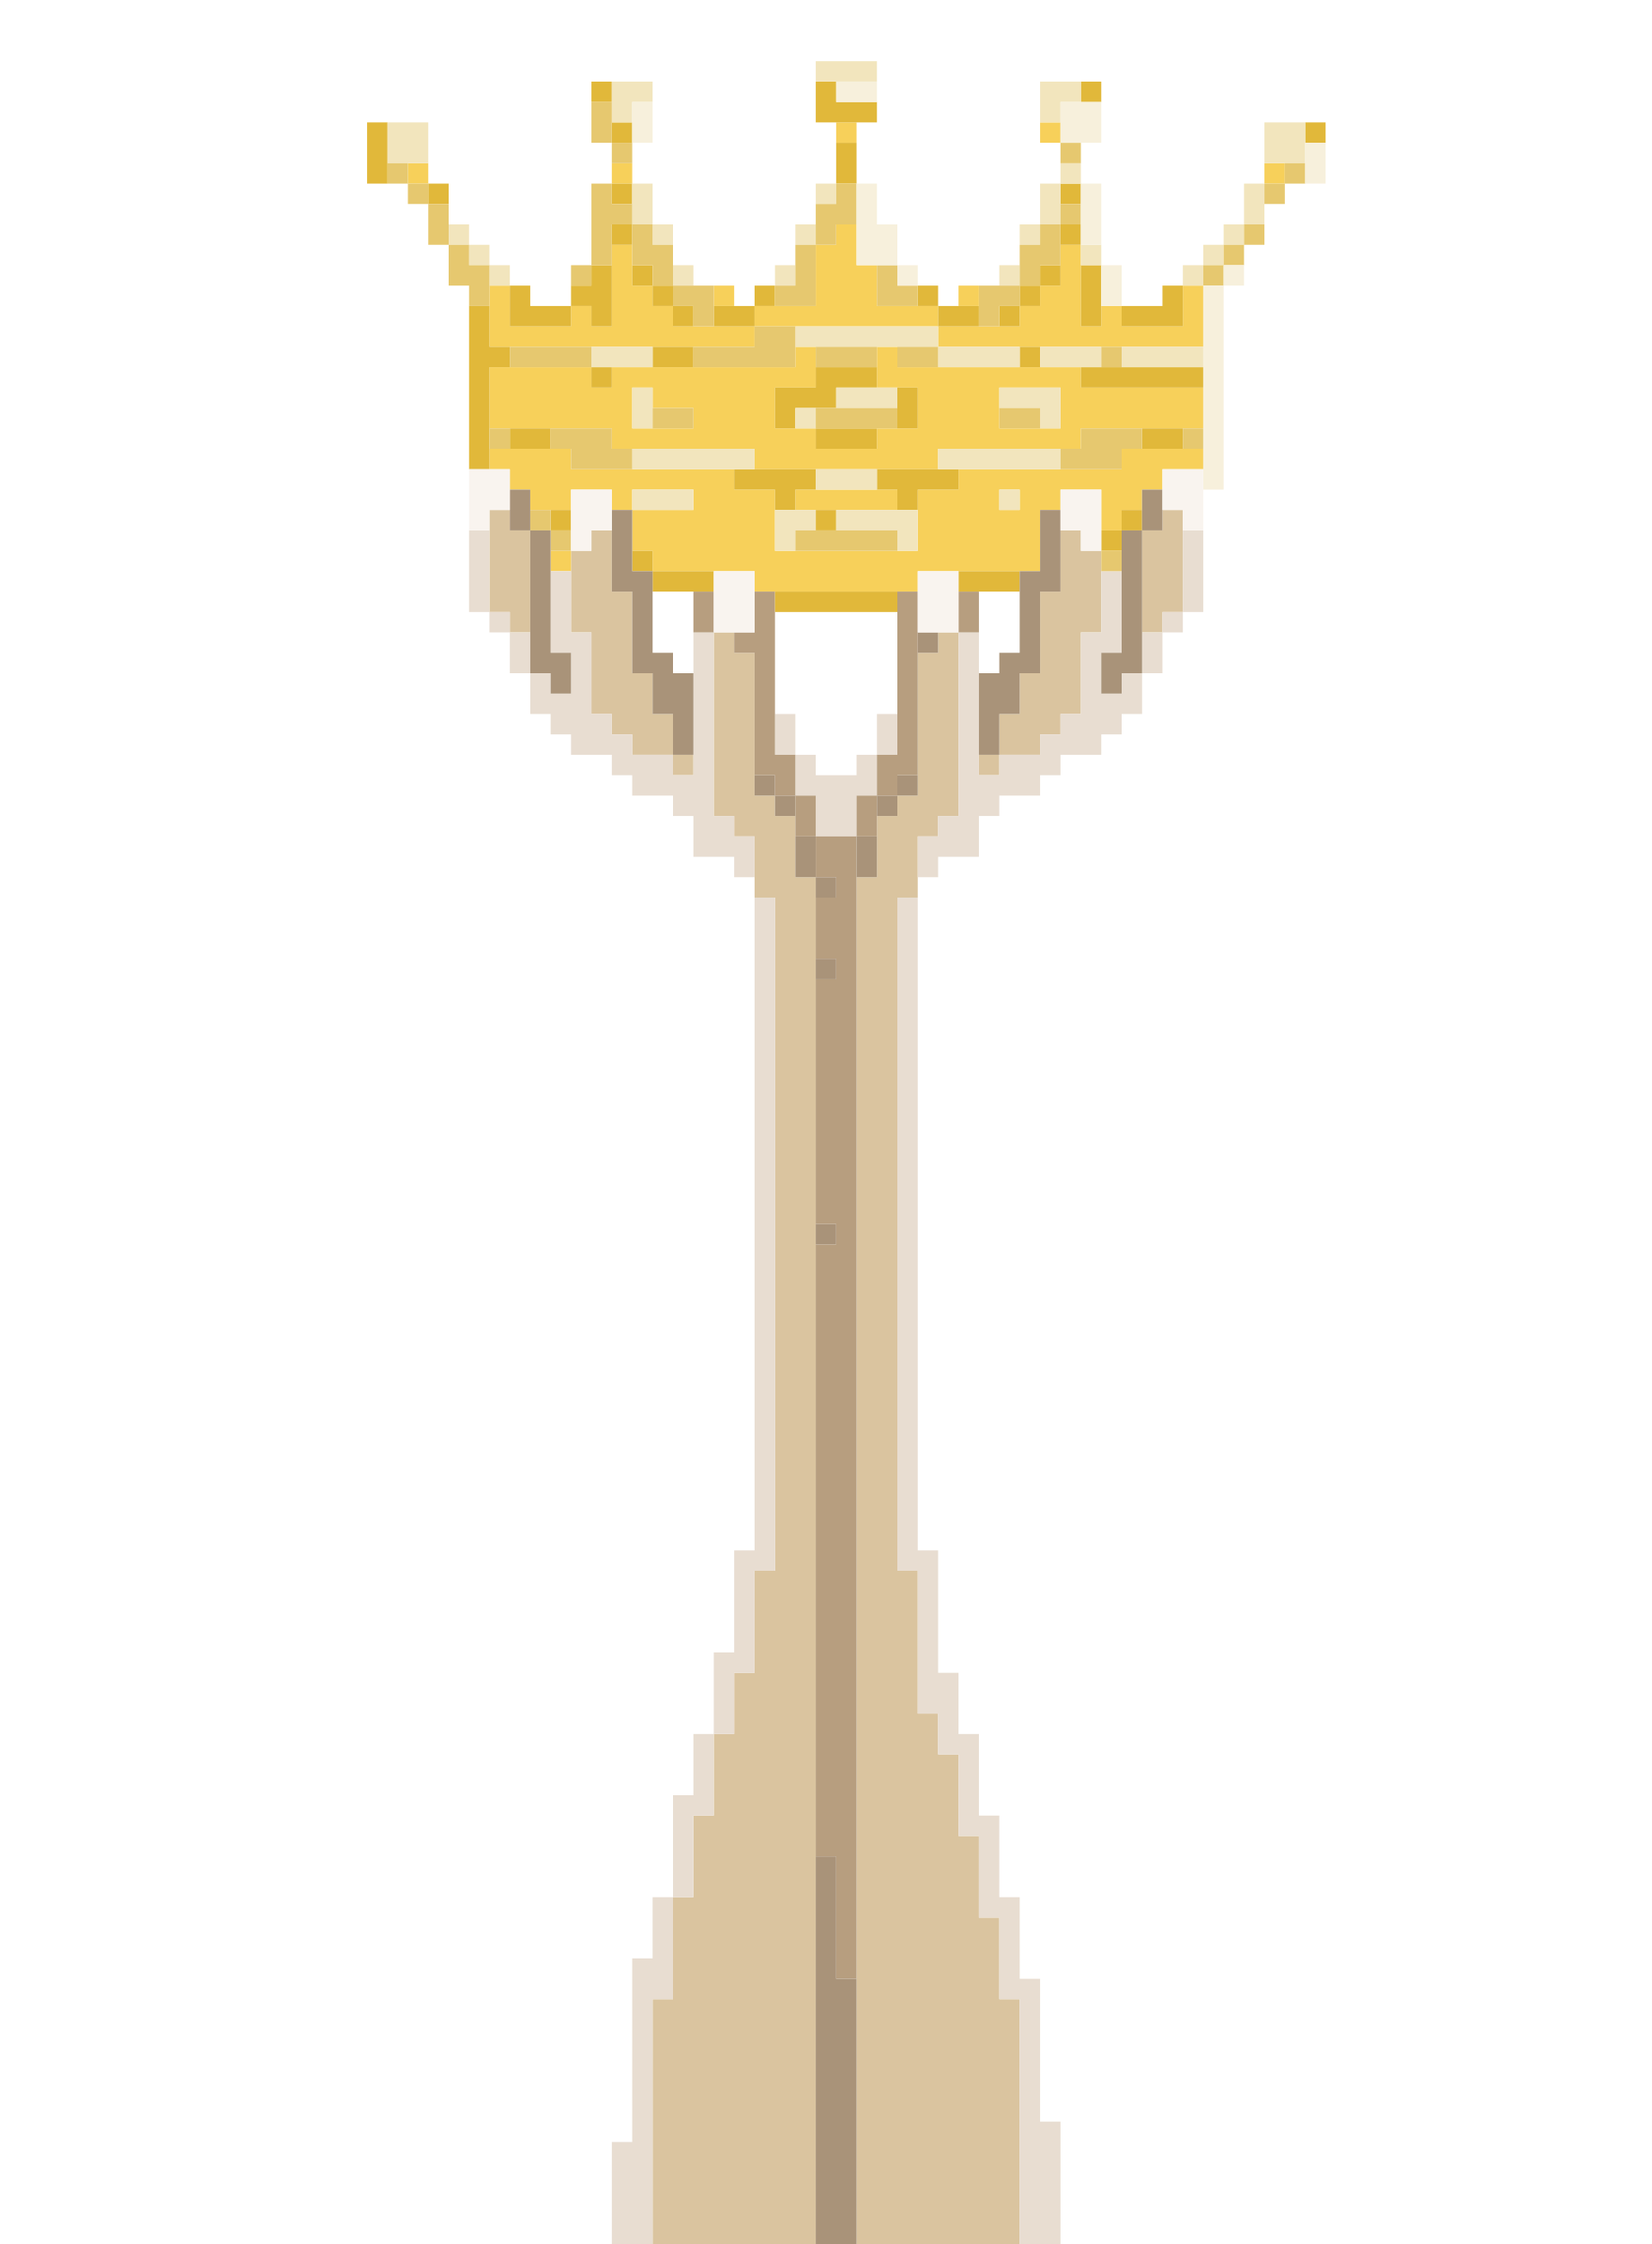
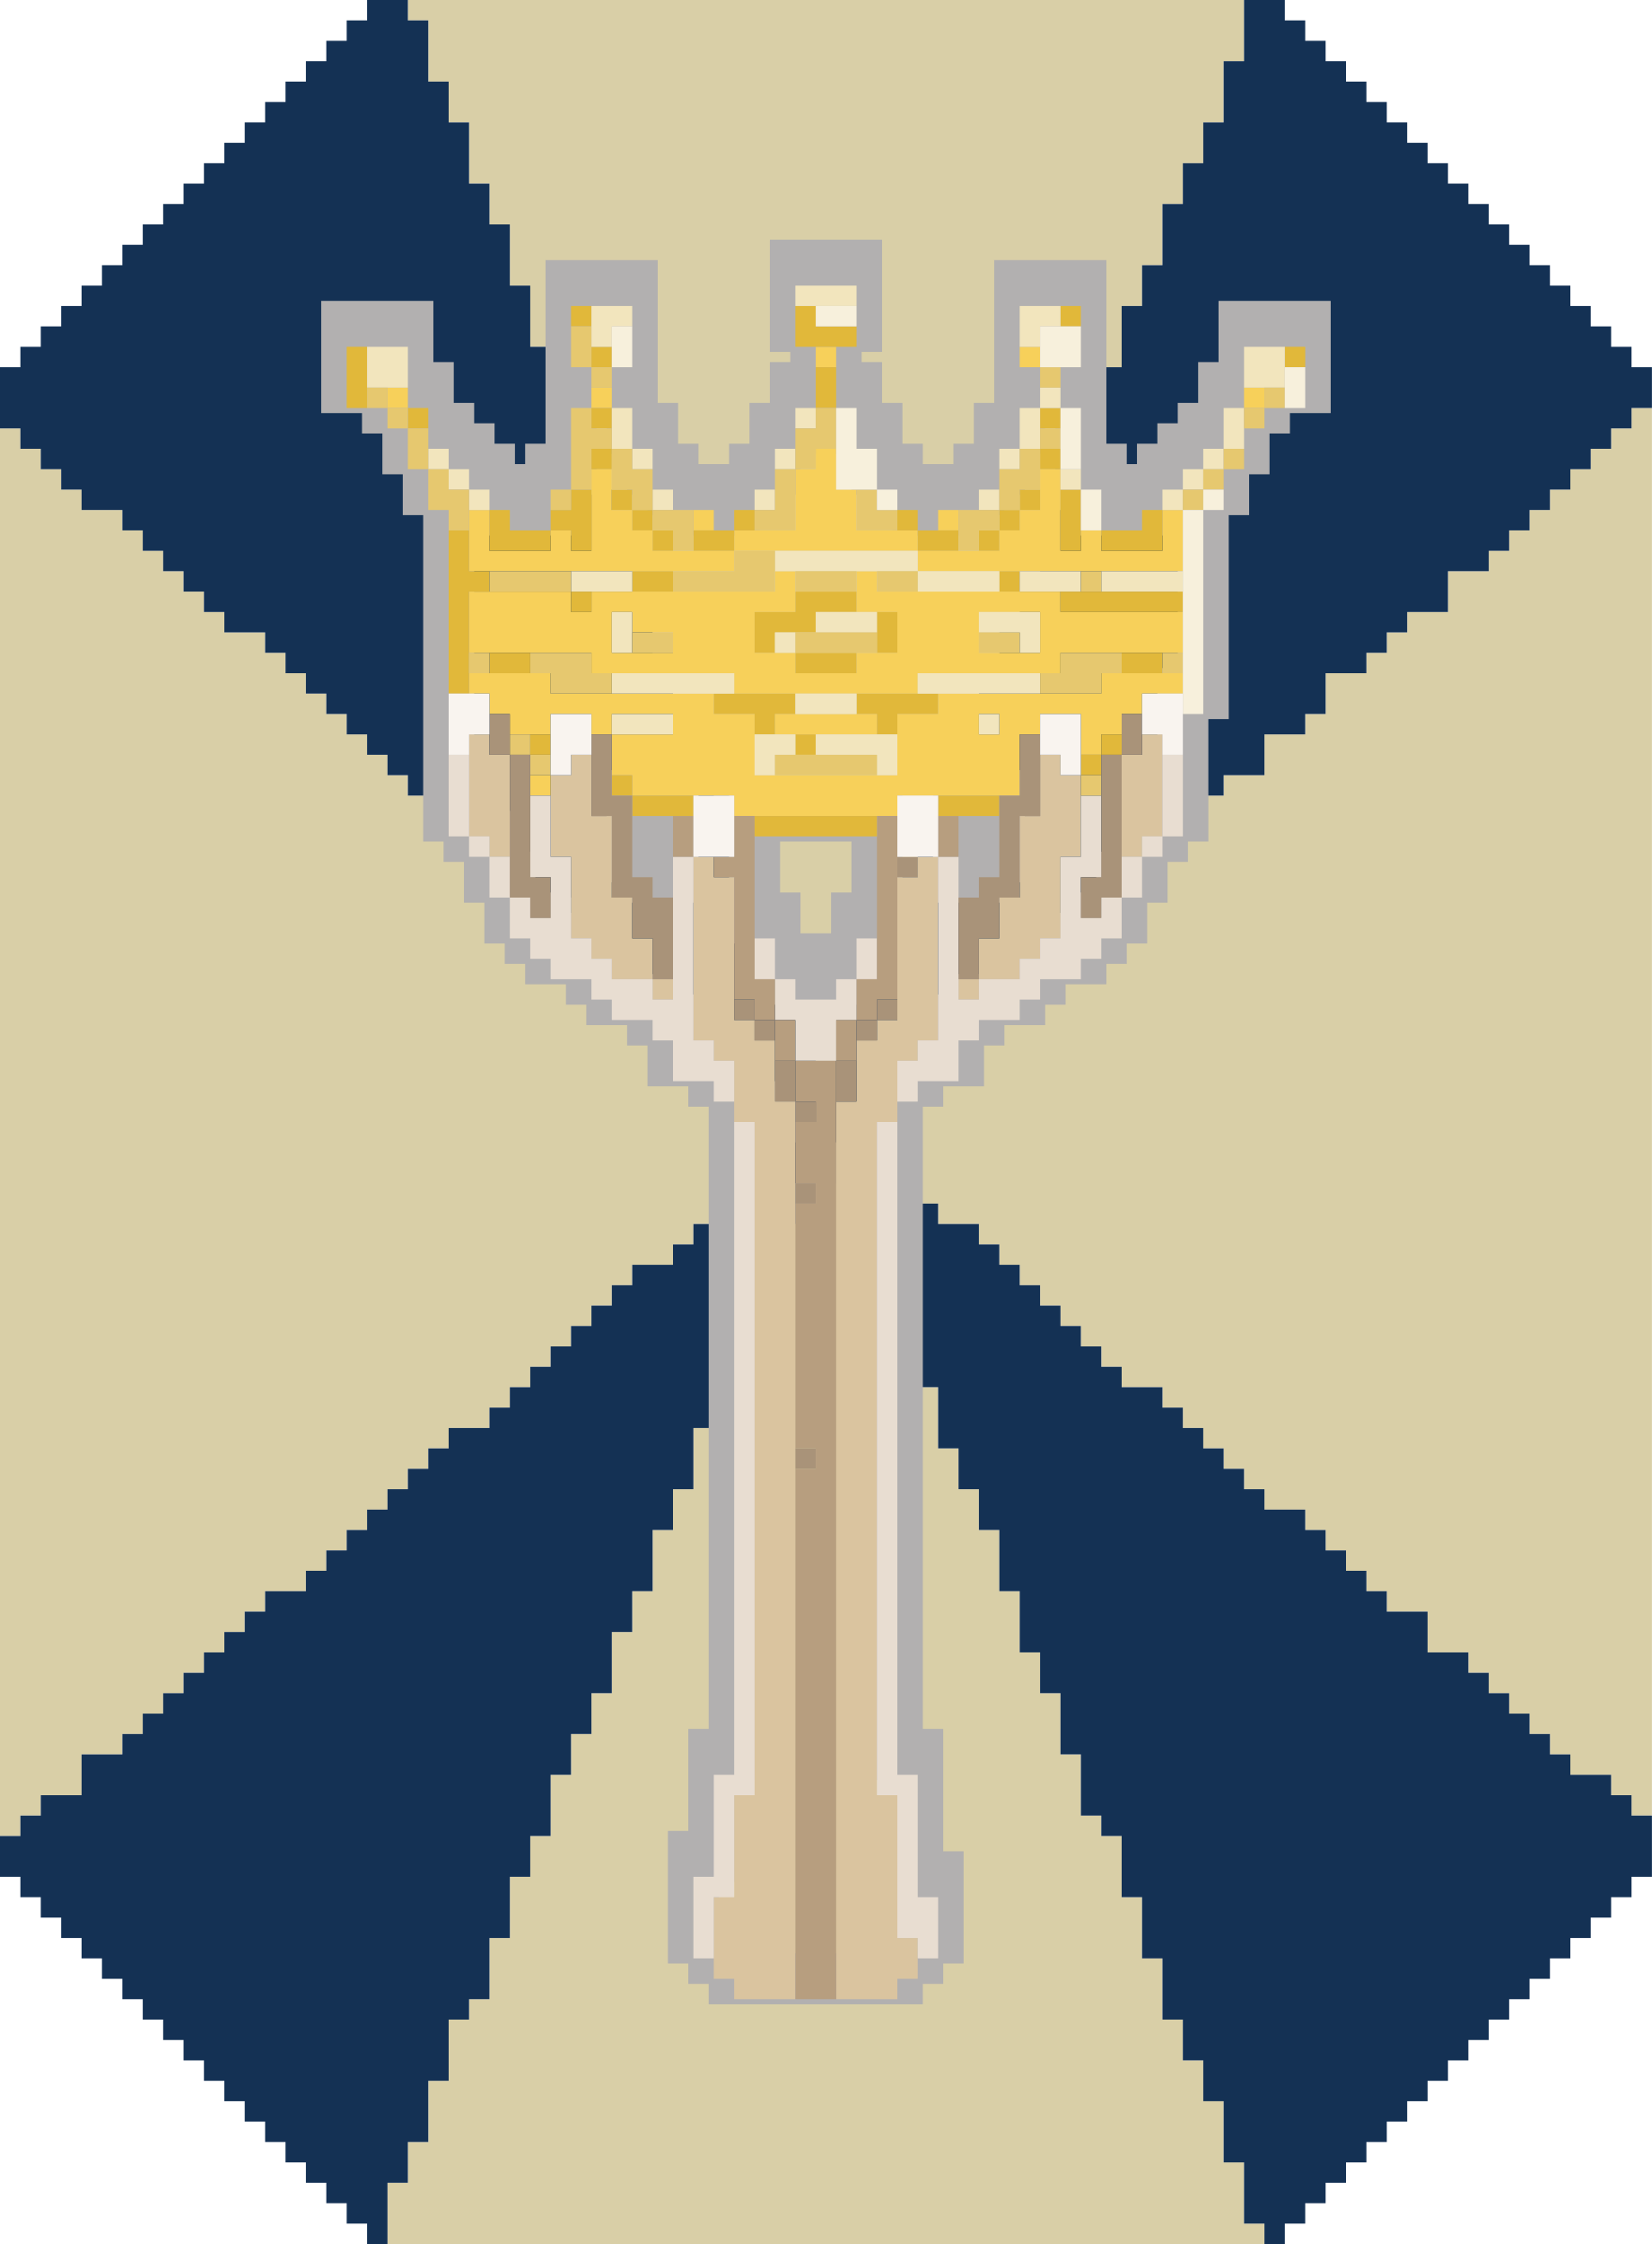
- <svg xmlns="http://www.w3.org/2000/svg" preserveAspectRatio="none" overflow="visible" style="display: block;" width="81" height="110" viewBox="0 0 81 110" fill="none">
-   <g id="CORONATION">
-     <path id="color_dac49f_1" fill-rule="evenodd" clip-rule="evenodd" d="M24 25H25V26H26V31H25V30H24V26V25ZM57 25H58V30H57V31H56V26H57V25ZM29 26H30V29H31V33H32V35H33V37H31V36H30V35H29V31H28V27H29V26ZM52 26H53V27H54V31H53V35H52V36H51V37H49V35H50V33H51V29H52V27V26ZM35 31H36V32H37V39H38V40H39V43H40V110H32V98H33V93H34V89H35V85H36V82H37V77H38V44H37V41H36V40H35V32V31ZM46 31H47V40H46V41H45V44H44V77H45V84H46V86H47V90H48V94H49V98H50V110H42V43H43V40H44V39H45V32H46V31ZM33 37H34V38H33V37ZM48 37H49V38H48V37Z" fill="#DAC49F" />
-     <path id="color_f7d05a_1" fill-rule="evenodd" clip-rule="evenodd" d="M41 6H42V7H41V6ZM51 6H52V7H51V6ZM20 8H21V9H20V8ZM30 8H31V9H30V8ZM62 8H63V9H62V8ZM41 11H42V13H43V15H46V16H37V15H40V12H41V11ZM30 12H31V14H32V15H33V16H37V17H24V14H25V16H28V15H29V16H30V13V12ZM52 12H53V16H54V15H55V16H58V14H59V17H46V16H50V15H51V14H52V13V12ZM35 14H36V15H35V14ZM47 14H48V15H47V14ZM39 17H40V19H38V21H40V22H43V21H45V19H43V17H44V18H53V19H59V21H53V22H46V23H37V22H30V21H24V18H29V19H30V18H39V17ZM32 19H31V21H34V20H32V19ZM50 19H49V21H52V19H51H50ZM24 22H28V23H36V24H38V27H45V24H47V23H55V22H59V23H57V24H56V25H55V26H54V24H52V25H51V28H45V29H37V28H32V27H31V25H30V24H28V25H26V24H25V23H24V22ZM32 24H31V25H34V24H33H32ZM50 24H49V25H50V24ZM39 24H44V25H39V24ZM27 27H28V28H27V27Z" fill="#F7D05A" />
-     <path id="color_e8ddd1_1" fill-rule="evenodd" clip-rule="evenodd" d="M23 26H24V30H23V27V26ZM58 26H59V30H58V27V26ZM27 28H28V31H29V35H30V36H31V37H33V38H34V31H35V40H36V41H37V43H36V42H34V40H33V39H31V38H30V37H28V36H27V35H26V33H25V31H24V30H25V31H26V33H27V34H28V32H27V29V28ZM54 28H55V32H54V34H55V33H56V31H57V30H58V31H57V33H56V35H55V36H54V37H52V38H51V39H49V40H48V42H46V43H45V41H46V40H47V31H48V38H49V37H51V36H52V35H53V31H54V29V28ZM38 35H39V37H38V36V35ZM43 35H44V37H43V36V35ZM39 37H40V38H42V37H43V39H42V41H40V39H39V38V37ZM37 44H38V77H37V82H36V85H35V81H36V76H37V45V44ZM44 44H45V76H46V82H47V85H48V89H49V93H50V97H51V104H52V110H50V98H49V94H48V90H47V86H46V84H45V77H44V45V44ZM34 85H35V89H34V93H33V88H34V86V85ZM32 93H33V98H32V110H30V105H31V96H32V94V93Z" fill="#E8DDD1" />
-     <path id="color_b79e7f_1" fill-rule="evenodd" clip-rule="evenodd" d="M34 29H35V31H34V30V29ZM37 29H38V37H39V39H38V38H37V32H36V31H37V30V29ZM44 29H45V38H44V39H43V37H44V30V29ZM47 29H48V31H47V30V29ZM39 39H40V41H39V40V39ZM42 39H43V41H42V40V39ZM40 41H42V97H41V91H40V61H41V60H40V48H41V47H40V44H41V43H40V42V41Z" fill="#B79E7F" />
-     <path id="color_e1b83a_1" fill-rule="evenodd" clip-rule="evenodd" d="M29 4H30V5H29V4ZM40 4H41V5H43V6H40V5V4ZM53 4H54V5H53V4ZM18 6H19V9H18V7V6ZM30 6H31V7H30V6ZM64 6H65V7H64V6ZM41 7H42V9H41V8V7ZM21 9H22V10H21V9ZM30 9H31V10H30V9ZM52 9H53V10H52V9ZM30 11H31V12H30V11ZM52 11H53V12H52V11ZM29 13H30V16H29V15H28V14H29V13ZM31 13H32V14H31V13ZM51 13H52V14H51V13ZM53 13H54V16H53V14V13ZM25 14H26V15H28V16H25V15V14ZM32 14H33V15H32V14ZM37 14H38V15H37V14ZM45 14H46V15H45V14ZM50 14H51V15H50V14ZM57 14H58V16H55V15H57V14ZM23 15H24V17H25V18H24V23H23V16V15ZM33 15H34V16H33V15ZM35 15H37V16H35V15ZM46 15H48V16H46V15ZM49 15H50V16H49V15ZM32 17H34V18H32V17ZM50 17H51V18H50V17ZM29 18H30V19H29V18ZM40 18H43V19H41V20H39V21H38V19H40V18ZM53 18H59V19H53V18ZM44 19H45V21H44V20V19ZM25 21H27V22H25V21ZM40 21H43V22H40V21ZM56 21H58V22H56V21ZM36 23H40V24H39V25H38V24H36V23ZM43 23H47V24H45V25H44V24H43V23ZM27 25H28V26H27V25ZM40 25H41V26H40V25ZM55 25H56V26H55V25ZM54 26H55V27H54V26ZM31 27H32V28H31V27ZM32 28H35V29H32V28ZM47 28H50V29H47V28ZM38 29H44V30H38V29Z" fill="#E1B83A" />
-     <path id="color_f2e5bd_1" fill-rule="evenodd" clip-rule="evenodd" d="M40 3H43V4H40V3ZM30 4H32V5H31V6H30V5V4ZM51 4H53V5H52V6H51V5V4ZM19 6H21V8H19V7V6ZM62 6H64V8H62V7V6ZM52 8H53V9H52V8ZM31 9H32V11H31V10V9ZM40 9H41V10H40V9ZM51 9H52V11H51V10V9ZM61 9H62V11H61V10V9ZM22 11H23V12H22V11ZM32 11H33V12H32V11ZM39 11H40V12H39V11ZM50 11H51V12H50V11ZM60 11H61V12H60V11ZM23 12H24V13H23V12ZM53 12H54V13H53V12ZM59 12H60V13H59V12ZM24 13H25V14H24V13ZM33 13H34V14H33V13ZM38 13H39V14H38V13ZM49 13H50V14H49V13ZM58 13H59V14H58V13ZM39 16H46V17H39V16ZM29 17H32V18H29V17ZM46 17H50V18H46V17ZM51 17H54V18H51V17ZM55 17H59V18H55V17ZM31 19H32V21H31V20V19ZM41 19H44V20H41V19ZM49 19H52V21H51V20H49V19ZM39 20H40V21H39V20ZM31 22H37V23H31V22ZM46 22H52V23H46V22ZM40 23H43V24H40V23ZM31 24H34V25H31V24ZM49 24H50V25H49V24ZM38 25H40V26H39V27H38V26V25ZM41 25H45V27H44V26H41V25Z" fill="#F2E5BD" />
-     <path id="color_e6c86f_1" fill-rule="evenodd" clip-rule="evenodd" d="M29 5H30V7H29V6V5ZM30 7H31V8H30V7ZM52 7H53V8H52V7ZM19 8H20V9H19V8ZM63 8H64V9H63V8ZM20 9H21V10H20V9ZM29 9H30V10H31V11H30V13H29V10V9ZM41 9H42V11H41V12H40V10H41V9ZM62 9H63V10H62V9ZM21 10H22V12H21V11V10ZM52 10H53V11H52V10ZM31 11H32V12H33V14H32V13H31V12V11ZM51 11H52V13H51V14H50V12H51V11ZM61 11H62V12H61V11ZM22 12H23V13H24V15H23V14H22V13V12ZM39 12H40V15H38V14H39V13V12ZM60 12H61V13H60V12ZM28 13H29V14H28V13ZM43 13H44V14H45V15H43V14V13ZM59 13H60V14H59V13ZM33 14H35V16H34V15H33V14ZM48 14H50V15H49V16H48V15V14ZM37 16H39V18H34V17H37V16ZM25 17H29V18H25V17ZM40 17H43V18H40V17ZM44 17H46V18H44V17ZM54 17H55V18H54V17ZM32 20H34V21H32V20ZM40 20H44V21H40V20ZM49 20H51V21H49V20ZM24 21H25V22H24V21ZM27 21H30V22H31V23H28V22H27V21ZM53 21H56V22H55V23H52V22H53V21ZM58 21H59V22H58V21ZM26 25H27V26H26V25ZM27 26H28V27H27V26ZM39 26H44V27H39V26ZM54 27H55V28H54V27Z" fill="#E6C86F" />
-     <path id="color_a99379_1" fill-rule="evenodd" clip-rule="evenodd" d="M25 24H26V26H25V25V24ZM56 24H57V26H56V25V24ZM30 25H31V28H32V32H33V33H34V37H33V35H32V33H31V29H30V26V25ZM51 25H52V29H51V33H50V35H49V37H48V33H49V32H50V28H51V26V25ZM26 26H27V32H28V34H27V33H26V27V26ZM55 26H56V33H55V34H54V32H55V27V26ZM45 31H46V32H45V31ZM37 38H38V39H37V38ZM44 38H45V39H44V38ZM38 39H39V40H38V39ZM43 39H44V40H43V39ZM39 41H40V43H39V42V41ZM42 41H43V43H42V42V41ZM40 43H41V44H40V43ZM40 47H41V48H40V47Z" fill="#A99379" />
-     <path id="color_f7f0dc_1" fill-rule="evenodd" clip-rule="evenodd" d="M41 4H43V5H41V4ZM31 5H32V7H31V6V5ZM52 5H54V7H52V6V5ZM64 7H65V9H64V8V7ZM42 9H43V11H44V13H42V10V9ZM53 9H54V12H53V10V9ZM44 13H45V14H44V13ZM54 13H55V15H54V14V13ZM60 13H61V14H60V13ZM59 14H60V24H59V15V14Z" fill="#F7F0DC" />
-     <path id="color_f9f4ef_1" fill-rule="evenodd" clip-rule="evenodd" d="M23 23H25V25H24V26H23V24V23ZM57 23H59V26H58V25H57V24V23ZM28 24H30V26H29V27H28V25V24ZM52 24H54V27H53V26H52V25V24ZM35 28H37V31H35V29V28ZM45 28H47V31H45V29V28Z" fill="#F9F4EF" />
-     <path id="color_a99379_2" fill-rule="evenodd" clip-rule="evenodd" d="M40 91H41V97H42V110H40V92V91Z" fill="#A99379" />
-     <path id="color_a99379_3" fill-rule="evenodd" clip-rule="evenodd" d="M40 60H41V61H40V60Z" fill="#A99379" />
+ <svg xmlns="http://www.w3.org/2000/svg" preserveAspectRatio="none" style="display: block;" width="81" height="110" viewBox="1 0 81 110" fill="none">
+   <g id="TAÃ_GÄ°YDÄ°RME">
+     <g id="Group 309">
+       <path id="color_c5e0eb_1" fill-rule="evenodd" clip-rule="evenodd" d="M21 0H62V3H61V6H60V8H59V10H58V13H57V15H56V18H55V21H54V23H53V25H52V28H51V31H50V33H49V35H48V38H47V40H46V43H45V45H44V47H43V50H42V52H41V50H40V47H39V45H38V42H37V39H36V37H35V35H34V32H33V30H32V27H31V24H30V21H29V20H28V17H27V14H26V11H25V9H24V6H23V4H22V1H21V0ZM81 20H82V89H81V88H80V87H78V86H77V85H76V84H75V83H74V82H73V81H71V79H69V78H68V77H67V76H66V75H65V74H63V73H62V72H61V71H60V70H59V69H58V68H56V67H55V66H54V65H53V64H52V63H51V62H50V61H49V60H47V59H46V58H45V57H44V56H43V54H44V53H45V52H46V51H48V49H50V48H51V47H52V46H53V45H54V44H55V43H57V41H59V40H60V39H61V38H63V36H65V35H66V33H68V32H69V31H70V30H72V28H74V27H75V26H76V25H77V24H78V23H79V22H80V21H81V20ZM1 21H2V22H3V23H4V24H5V25H7V26H8V27H9V28H10V29H11V30H12V31H14V32H15V33H16V34H17V35H18V36H19V37H20V38H21V39H23V40H24V41H25V42H26V43H27V44H29V45H30V46H31V47H32V48H33V49H34V50H36V52H38V53H39V54H40V56H39V57H38V58H37V59H36V60H35V61H34V62H32V63H31V64H30V65H29V66H28V67H27V68H26V69H25V70H23V71H22V72H21V73H20V74H19V75H18V76H17V77H16V78H14V79H13V80H12V81H11V82H10V83H9V84H8V85H7V86H5V88H3V89H2V90H1V22V21ZM41 56H42V58H43V61H44V62H45V65H46V68H47V71H48V73H49V75H50V78H51V81H52V83H53V86H54V89H55V90H56V93H57V96H58V99H59V101H60V103H61V106H62V109H63V110H20V107H21V105H22V102H23V99H24V98H25V95H26V92H27V90H28V87H29V85H30V83H31V80H32V78H33V75H34V73H35V70H36V68H37V65H38V62H39V60H40V58H41V57V56Z" fill="#D9CFA7" />
+       <path id="color_ffffff_1" fill-rule="evenodd" clip-rule="evenodd" d="M19 0H21V1H22V4H23V6H24V9H25V11H26V14H27V17H28V20H29V21H30V24H31V27H32V30H33V32H34V35H35V37H36V39H37V42H38V45H39V47H40V50H41V52H42V50H43V47H44V45H45V43H46V40H47V38H48V35H49V33H50V31H51V28H52V25H53V23H54V21H55V18H56V15H57V13H58V10H59V8H60V6H61V3H62V0H64V1H65V2H66V3H67V4H68V5H69V6H70V7H71V8H72V9H73V10H74V11H75V12H76V13H77V14H78V15H79V16H80V17H81V18H82V20H81V21H80V22H79V23H78V24H77V25H76V26H75V27H74V28H72V30H70V31H69V32H68V33H66V35H65V36H63V38H61V39H60V40H59V41H57V43H55V44H54V45H53V46H52V47H51V48H50V49H48V51H46V52H45V53H44V54H43V56H44V57H45V58H46V59H47V60H49V61H50V62H51V63H52V64H53V65H54V66H55V67H56V68H58V69H59V70H60V71H61V72H62V73H63V74H65V75H66V76H67V77H68V78H69V79H71V81H73V82H74V83H75V84H76V85H77V86H78V87H80V88H81V89H82V92H81V93H80V94H79V95H78V96H77V97H76V98H75V99H74V100H73V101H72V102H71V103H70V104H69V105H68V106H67V107H66V108H65V109H64V110H63V109H62V106H61V103H60V101H59V99H58V96H57V93H56V90H55V89H54V86H53V83H52V81H51V78H50V75H49V73H48V71H47V68H46V65H45V62H44V61H43V58H42V56H41V58H40V60H39V62H38V65H37V68H36V70H35V73H34V75H33V78H32V80H31V83H30V85H29V87H28V90H27V92H26V95H25V98H24V99H23V102H22V105H21V107H20V110H19V109H18V108H17V107H16V106H15V105H14V104H13V103H12V102H11V101H10V100H9V99H8V98H7V97H6V96H5V95H4V94H3V93H2V92H1V90H2V89H3V88H5V86H7V85H8V84H9V83H10V82H11V81H12V80H13V79H14V78H16V77H17V76H18V75H19V74H20V73H21V72H22V71H23V70H25V69H26V68H27V67H28V66H29V65H30V64H31V63H32V62H34V61H35V60H36V59H37V58H38V57H39V56H40V54H39V53H38V52H36V50H34V49H33V48H32V47H31V46H30V45H29V44H27V43H26V42H25V41H24V40H23V39H21V38H20V37H19V36H18V35H17V34H16V33H15V32H14V31H12V30H11V29H10V28H9V27H8V26H7V25H5V24H4V23H3V22H2V21H1V18H2V17H3V16H4V15H5V14H6V13H7V12H8V11H9V10H10V9H11V8H12V7H13V6H14V5H15V4H16V3H17V2H18V1H19V0Z" fill="#143154" />
+     </g>
+     <path id="Union" d="M43 16V17.25H44.25V16H43ZM42 16V14.75H40.75V16H42ZM42 19H40.75V20.25H42V19ZM43 19H44.25V17.75H43V19ZM43 21H41.75V22.25H43V21ZM44 21H45.25V19.75H44V21ZM44 23H42.75V24.25H44V23ZM45 23H46.25V21.75H45V23ZM45 24H43.75V25.25H45V24ZM46 24H47.25V22.75H46V24ZM46 25H44.75V26.25H46V25ZM47 25V26.25H48.25V25H47ZM47 24V22.75H45.75V24H47ZM49 24V25.25H50.25V24H49ZM49 23V21.75H47.75V23H49ZM50 23V24.25H51.25V23H50ZM50 21V19.75H48.75V21H50ZM51 21V22.25H52.25V21H51ZM51 19V17.75H49.75V19H51ZM52 19V20.25H53.25V19H52ZM52 17H53.25V15.75H52V17ZM51 17H49.75V18.25H51V17ZM51 14V12.75H49.75V14H51ZM54 14H55.25V12.75H54V14ZM54 17V18.25H55.25V17H54ZM53 17V15.75H51.75V17H53ZM53 19H51.75V20.25H53V19ZM54 19H55.25V17.75H54V19ZM54 23H52.75V24.25H54V23ZM55 23H56.25V21.75H55V23ZM55 25H53.75V26.25H55V25ZM57 25V26.25H58.25V25H57ZM57 24V22.75H55.75V24H57ZM58 24V25.25H59.25V24H58ZM58 23V21.75H56.75V23H58ZM59 23V24.25H60.25V23H59ZM59 22V20.75H57.75V22H59ZM60 22V23.25H61.25V22H60ZM60 21V19.75H58.75V21H60ZM61 21V22.25H62.25V21H61ZM61 19V17.75H59.75V19H61ZM62 19V20.25H63.25V19H62ZM62 16V14.75H60.75V16H62ZM65 16H66.25V14.75H65V16ZM65 19V20.25H66.25V19H65ZM63 19V17.75H61.75V19H63ZM63 20V21.25H64.25V20H63ZM62 20V18.75H60.75V20H62ZM62 22V23.25H63.25V22H62ZM61 22V20.75H59.75V22H61ZM61 24V25.25H62.25V24H61ZM60 24V22.75H58.75V24H60ZM60 34V35.25H61.25V34H60ZM59 34V32.75H57.75V34H59ZM59 40V41.25H60.25V40H59ZM58 40V38.75H56.75V40H58ZM58 41V42.25H59.25V41H58ZM57 41V39.75H55.75V41H57ZM57 43V44.25H58.25V43H57ZM56 43V41.75H54.75V43H56ZM56 45V46.25H57.25V45H56ZM55 45V43.75H53.75V45H55ZM55 46V47.25H56.25V46H55ZM54 46V44.75H52.75V46H54ZM54 47V48.25H55.25V47H54ZM52 47V45.75H50.75V47H52ZM52 48V49.25H53.25V48H52ZM51 48V46.75H49.75V48H51ZM51 49V50.25H52.25V49H51ZM49 49V47.75H47.75V49H49ZM49 50V51.25H50.25V50H49ZM48 50V48.75H46.75V50H48ZM48 52V53.25H49.25V52H48ZM46 52V50.75H44.75V52H46ZM46 53V54.25H47.25V53H46ZM45 53V51.75H43.75V53H45ZM45 86H43.75V87.25H45V86ZM46 86H47.25V84.75H46V86ZM46 92H44.75V93.25H46V92ZM47 92H48.25V90.75H47V92ZM47 95V96.25H48.25V95H47ZM46 95V93.75H44.75V95H46ZM46 96V97.25H47.25V96H46ZM45 96V94.75H43.75V96H45ZM45 97V98.25H46.25V97H45ZM37 97H35.75V98.25H37V97ZM37 96H38.25V94.75H37V96ZM36 96H34.75V97.25H36V96ZM36 95H37.25V93.75H36V95ZM35 95H33.75V96.25H35V95ZM35 91V89.75H33.75V91H35ZM36 91V92.25H37.25V91H36ZM36 86V84.75H34.75V86H36ZM37 86V87.25H38.25V86H37ZM37 53H38.25V51.75H37V53ZM36 53H34.75V54.25H36V53ZM36 52H37.25V50.75H36V52ZM34 52H32.75V53.25H34V52ZM34 50H35.25V48.75H34V50ZM33 50H31.75V51.25H33V50ZM33 49H34.25V47.75H33V49ZM31 49H29.75V50.25H31V49ZM31 48H32.25V46.75H31V48ZM30 48H28.75V49.25H30V48ZM30 47H31.25V45.75H30V47ZM28 47H26.75V48.25H28V47ZM28 46H29.25V44.75H28V46ZM27 46H25.75V47.25H27V46ZM27 45H28.25V43.75H27V45ZM26 45H24.75V46.25H26V45ZM26 43H27.25V41.75H26V43ZM25 43H23.75V44.25H25V43ZM25 41H26.25V39.75H25V41ZM24 41H22.75V42.25H24V41ZM24 40H25.25V38.75H24V40ZM23 40H21.75V41.25H23V40ZM23 24H24.25V22.75H23V24ZM22 24H20.75V25.25H22V24ZM22 22H23.25V20.75H22V22ZM21 22H19.75V23.25H21V22ZM21 20H22.25V18.75H21V20ZM20 20H18.75V21.25H20V20ZM20 19H21.25V17.75H20V19ZM18 19H16.75V20.25H18V19ZM18 16V14.75H16.75V16H18ZM21 16H22.25V14.75H21V16ZM21 19H19.75V20.25H21V19ZM22 19H23.25V17.75H22V19ZM22 21H20.75V22.25H22V21ZM23 21H24.25V19.75H23V21ZM23 22H21.75V23.25H23V22ZM24 22H25.25V20.75H24V22ZM24 23H22.75V24.25H24V23ZM25 23H26.25V21.75H25V23ZM25 24H23.75V25.25H25V24ZM26 24H27.25V22.75H26V24ZM26 25H24.75V26.25H26V25ZM28 25V26.25H29.25V25H28ZM28 23V21.75H26.75V23H28ZM29 23V24.25H30.25V23H29ZM29 19V17.75H27.75V19H29ZM30 19V20.25H31.25V19H30ZM30 17H31.25V15.75H30V17ZM29 17H27.75V18.25H29V17ZM29 14V12.75H27.75V14H29ZM32 14H33.25V12.75H32V14ZM32 17V18.25H33.25V17H32ZM31 17V15.75H29.75V17H31ZM31 19H29.75V20.25H31V19ZM32 19H33.25V17.75H32V19ZM32 21H30.75V22.25H32V21ZM33 21H34.25V19.75H33V21ZM33 23H31.75V24.25H33V23ZM34 23H35.25V21.75H34V23ZM34 24H32.75V25.25H34V24ZM36 24H37.25V22.75H36V24ZM36 25H34.75V26.25H36V25ZM37 25V26.25H38.25V25H37ZM37 24V22.75H35.75V24H37ZM38 24V25.25H39.25V24H38ZM38 23V21.75H36.75V23H38ZM39 23V24.25H40.25V23H39ZM39 21V19.75H37.75V21H39ZM40 21V22.25H41.25V21H40ZM40 19V17.75H38.75V19H40ZM41 19V20.25H42.25V19H41ZM41 16H42.25V14.75H41V16ZM40 16H38.75V17.25H40V16ZM40 13V11.75H38.75V13H40ZM43 13H44.25V11.75H43V13ZM38 45H36.75V46.25H38V45ZM39 45H40.25V43.75H39V45ZM39 47H37.75V48.25H39V47ZM40 47H41.25V45.75H40V47ZM40 48H38.75V49.25H40V48ZM42 48V49.25H43.25V48H42ZM42 47V45.75H40.75V47H42ZM43 47V48.25H44.25V47H43ZM43 45V43.75H41.75V45H43ZM44 45V46.25H45.25V45H44ZM44 40H45.25V38.75H44V40ZM38 40V38.75H36.75V40H38ZM32 42H30.75V43.25H32V42ZM33 42H34.25V40.75H33V42ZM33 43H31.75V44.25H33V43ZM34 43V44.25H35.25V43H34ZM34 39H35.25V37.75H34V39ZM32 39V37.75H30.75V39H32ZM48 43H46.75V44.25H48V43ZM49 43V44.25H50.25V43H49ZM49 42V40.75H47.75V42H49ZM50 42V43.25H51.25V42H50ZM50 39H51.25V37.75H50V39ZM48 39V37.75H46.75V39H48ZM43 16V14.75H42V16V17.25H43V16ZM42 16H40.75V19H42H43.25V16H42ZM42 19V20.25H43V19V17.75H42V19ZM43 19H41.75V21H43H44.25V19H43ZM43 21V22.25H44V21V19.75H43V21ZM44 21H42.75V23H44H45.25V21H44ZM44 23V24.25H45V23V21.75H44V23ZM45 23H43.75V24H45H46.25V23H45ZM45 24V25.25H46V24V22.75H45V24ZM46 24H44.75V25H46H47.25V24H46ZM46 25V26.25H47V25V23.75H46V25ZM47 25H48.25V24H47H45.75V25H47ZM47 24V25.25H49V24V22.75H47V24ZM49 24H50.25V23H49H47.75V24H49ZM49 23V24.25H50V23V21.75H49V23ZM50 23H51.25V21H50H48.75V23H50ZM50 21V22.25H51V21V19.75H50V21ZM51 21H52.25V19H51H49.75V21H51ZM51 19V20.25H52V19V17.75H51V19ZM52 19H53.25V17H52H50.75V19H52ZM52 17V15.75H51V17V18.25H52V17ZM51 17H52.25V14H51H49.75V17H51ZM51 14V15.25H54V14V12.75H51V14ZM54 14H52.75V17H54H55.25V14H54ZM54 17V15.75H53V17V18.25H54V17ZM53 17H51.75V19H53H54.25V17H53ZM53 19V20.25H54V19V17.75H53V19ZM54 19H52.75V23H54H55.25V19H54ZM54 23V24.25H55V23V21.75H54V23ZM55 23H53.75V25H55H56.25V23H55ZM55 25V26.25H57V25V23.75H55V25ZM57 25H58.25V24H57H55.75V25H57ZM57 24V25.25H58V24V22.75H57V24ZM58 24H59.25V23H58H56.75V24H58ZM58 23V24.25H59V23V21.75H58V23ZM59 23H60.25V22H59H57.75V23H59ZM59 22V23.25H60V22V20.75H59V22ZM60 22H61.25V21H60H58.75V22H60ZM60 21V22.25H61V21V19.75H60V21ZM61 21H62.25V19H61H59.75V21H61ZM61 19V20.25H62V19V17.75H61V19ZM62 19H63.25V16H62H60.75V19H62ZM62 16V17.25H65V16V14.75H62V16ZM65 16H63.75V19H65H66.25V16H65ZM65 19V17.75H63V19V20.25H65V19ZM63 19H61.75V20H63H64.25V19H63ZM63 20V18.75H62V20V21.25H63V20ZM62 20H60.75V22H62H63.25V20H62ZM62 22V20.75H61V22V23.25H62V22ZM61 22H59.75V24H61H62.25V22H61ZM61 24V22.75H60V24V25.25H61V24ZM60 24H58.75V34H60H61.25V24H60ZM60 34V32.75H59V34V35.25H60V34ZM59 34H57.75V40H59H60.25V34H59ZM59 40V38.75H58V40V41.25H59V40ZM58 40H56.75V41H58H59.25V40H58ZM58 41V39.75H57V41V42.25H58V41ZM57 41H55.75V43H57H58.25V41H57ZM57 43V41.75H56V43V44.25H57V43ZM56 43H54.75V45H56H57.25V43H56ZM56 45V43.75H55V45V46.25H56V45ZM55 45H53.75V46H55H56.25V45H55ZM55 46V44.75H54V46V47.25H55V46ZM54 46H52.75V47H54H55.25V46H54ZM54 47V45.75H52V47V48.25H54V47ZM52 47H50.75V48H52H53.25V47H52ZM52 48V46.75H51V48V49.25H52V48ZM51 48H49.75V49H51H52.25V48H51ZM51 49V47.75H49V49V50.25H51V49ZM49 49H47.75V50H49H50.25V49H49ZM49 50V48.75H48V50V51.25H49V50ZM48 50H46.75V52H48H49.25V50H48ZM48 52V50.75H46V52V53.25H48V52ZM46 52H44.75V53H46H47.25V52H46ZM46 53V51.75H45V53V54.25H46V53ZM45 53H43.75V86H45H46.25V53H45ZM45 86V87.25H46V86V84.75H45V86ZM46 86H44.75V92H46H47.25V86H46ZM46 92V93.25H47V92V90.75H46V92ZM47 92H45.75V95H47H48.25V92H47ZM47 95V93.75H46V95V96.25H47V95ZM46 95H44.75V96H46H47.25V95H46ZM46 96V94.75H45V96V97.25H46V96ZM45 96H43.75V97H45H46.25V96H45ZM45 97V95.75H37V97V98.25H45V97ZM37 97H38.25V96H37H35.75V97H37ZM37 96V94.75H36V96V97.25H37V96ZM36 96H37.25V95H36H34.75V96H36ZM36 95V93.75H35V95V96.25H36V95ZM35 95H36.25V91H35H33.75V95H35ZM35 91V92.25H36V91V89.75H35V91ZM36 91H37.25V86H36H34.75V91H36ZM36 86V87.25H37V86V84.75H36V86ZM37 86H38.25V53H37H35.75V86H37ZM37 53V51.75H36V53V54.25H37V53ZM36 53H37.25V52H36H34.75V53H36ZM36 52V50.75H34V52V53.25H36V52ZM34 52H35.25V50H34H32.75V52H34ZM34 50V48.75H33V50V51.25H34V50ZM33 50H34.25V49H33H31.75V50H33ZM33 49V47.75H31V49V50.25H33V49ZM31 49H32.25V48H31H29.75V49H31ZM31 48V46.75H30V48V49.25H31V48ZM30 48H31.25V47H30H28.75V48H30ZM30 47V45.75H28V47V48.25H30V47ZM28 47H29.25V46H28H26.75V47H28ZM28 46V44.75H27V46V47.25H28V46ZM27 46H28.25V45H27H25.75V46H27ZM27 45V43.75H26V45V46.25H27V45ZM26 45H27.25V43H26H24.75V45H26ZM26 43V41.75H25V43V44.25H26V43ZM25 43H26.25V41H25H23.75V43H25ZM25 41V39.75H24V41V42.25H25V41ZM24 41H25.25V40H24H22.75V41H24ZM24 40V38.75H23V40V41.25H24V40ZM23 40H24.25V24H23H21.75V40H23ZM23 24V22.75H22V24V25.25H23V24ZM22 24H23.25V22H22H20.75V24H22ZM22 22V20.75H21V22V23.25H22V22ZM21 22H22.25V20H21H19.75V22H21ZM21 20V18.75H20V20V21.25H21V20ZM20 20H21.25V19H20H18.75V20H20ZM20 19V17.75H18V19V20.25H20V19ZM18 19H19.25V16H18H16.75V19H18ZM18 16V17.25H21V16V14.75H18V16ZM21 16H19.75V19H21H22.25V16H21ZM21 19V20.25H22V19V17.75H21V19ZM22 19H20.75V21H22H23.25V19H22ZM22 21V22.25H23V21V19.75H22V21ZM23 21H21.75V22H23H24.25V21H23ZM23 22V23.25H24V22V20.75H23V22ZM24 22H22.75V23H24H25.25V22H24ZM24 23V24.25H25V23V21.75H24V23ZM25 23H23.75V24H25H26.25V23H25ZM25 24V25.25H26V24V22.75H25V24ZM26 24H24.75V25H26H27.25V24H26ZM26 25V26.25H28V25V23.75H26V25ZM28 25H29.25V23H28H26.75V25H28ZM28 23V24.25H29V23V21.75H28V23ZM29 23H30.25V19H29H27.75V23H29ZM29 19V20.25H30V19V17.75H29V19ZM30 19H31.25V17H30H28.75V19H30ZM30 17V15.75H29V17V18.25H30V17ZM29 17H30.25V14H29H27.75V17H29ZM29 14V15.25H32V14V12.75H29V14ZM32 14H30.75V17H32H33.25V14H32ZM32 17V15.75H31V17V18.25H32V17ZM31 17H29.75V19H31H32.25V17H31ZM31 19V20.25H32V19V17.75H31V19ZM32 19H30.75V21H32H33.25V19H32ZM32 21V22.25H33V21V19.75H32V21ZM33 21H31.75V23H33H34.25V21H33ZM33 23V24.25H34V23V21.75H33V23ZM34 23H32.75V24H34H35.25V23H34ZM34 24V25.25H36V24V22.75H34V24ZM36 24H34.75V25H36H37.25V24H36ZM36 25V26.25H37V25V23.75H36V25ZM37 25H38.25V24H37H35.75V25H37ZM37 24V25.25H38V24V22.75H37V24ZM38 24H39.25V23H38H36.75V24H38ZM38 23V24.25H39V23V21.75H38V23ZM39 23H40.25V21H39H37.75V23H39ZM39 21V22.25H40V21V19.75H39V21ZM40 21H41.25V19H40H38.75V21H40ZM40 19V20.25H41V19V17.75H40V19ZM41 19H42.25V16H41H39.75V19H41ZM41 16V14.75H40V16V17.25H41V16ZM40 16H41.25V13H40H38.75V16H40ZM40 13V14.25H43V13V11.75H40V13ZM43 13H41.75V16H43H44.25V13H43ZM38 45V46.25H39V45V43.75H38V45ZM39 45H37.75V47H39H40.25V45H39ZM39 47V48.25H40V47V45.75H39V47ZM40 47H38.75V48H40H41.25V47H40ZM40 48V49.25H42V48V46.75H40V48ZM42 48H43.25V47H42H40.75V48H42ZM42 47V48.25H43V47V45.75H42V47ZM43 47H44.25V45H43H41.75V47H43ZM43 45V46.25H44V45V43.75H43V45ZM44 45H45.25V40H44H42.75V45H44ZM44 40V38.75H38V40V41.25H44V40ZM38 40H36.75V45H38H39.25V40H38ZM32 42V43.25H33V42V40.75H32V42ZM33 42H31.75V43H33H34.25V42H33ZM33 43V44.25H34V43V41.75H33V43ZM34 43H35.25V39H34H32.75V43H34ZM34 39V37.75H32V39V40.25H34V39ZM32 39H30.75V42H32H33.25V39H32ZM48 43V44.25H49V43V41.75H48V43ZM49 43H50.25V42H49H47.75V43H49ZM49 42V43.25H50V42V40.75H49V42ZM50 42H51.25V39H50H48.75V42H50ZM50 39V37.75H48V39V40.25H50V39ZM48 39H46.75V43H48H49.25V39H48Z" fill="#B2B0B0" />
+     <g id="TaÃ§ 1">
+       <path id="color_dac49f_1" fill-rule="evenodd" clip-rule="evenodd" d="M24 36H25V37H26V42H25V41H24V37V36ZM57 36H58V41H57V42H56V37H57V36ZM29 37H30V40H31V44H32V46H33V48H31V47H30V46H29V42H28V38H29V37ZM52 37H53V38H54V42H53V46H52V47H51V48H49V46H50V44H51V40H52V38V37ZM35 42H36V43H37V50H38V51H39V54H40V98H37V97H36V93H37V88H38V55H37V52H36V51H35V43V42ZM46 42H47V51H46V52H45V55H44V88H45V95H46V97H45V98H42V54H43V51H44V50H45V43H46V42ZM33 48H34V49H33V48ZM48 48H49V49H48V48Z" fill="#DAC49F" />
+       <path id="color_f7d05a_1" fill-rule="evenodd" clip-rule="evenodd" d="M41 17H42V18H41V17ZM51 17H52V18H51V17ZM20 19H21V20H20V19ZM30 19H31V20H30V19ZM62 19H63V20H62V19ZM41 22H42V24H43V26H46V27H37V26H40V23H41V22ZM30 23H31V25H32V26H33V27H37V28H24V25H25V27H28V26H29V27H30V24V23ZM52 23H53V27H54V26H55V27H58V25H59V28H46V27H50V26H51V25H52V24V23ZM35 25H36V26H35V25ZM47 25H48V26H47V25ZM39 28H40V30H38V32H40V33H43V32H45V30H43V28H44V29H53V30H59V32H53V33H46V34H37V33H30V32H24V29H29V30H30V29H39V28ZM32 30H31V32H34V31H32V30ZM50 30H49V32H52V30H51H50ZM24 33H28V34H36V35H38V38H45V35H47V34H55V33H59V34H57V35H56V36H55V37H54V35H52V36H51V39H45V40H37V39H32V38H31V36H30V35H28V36H26V35H25V34H24V33ZM32 35H31V36H34V35H33H32ZM50 35H49V36H50V35ZM39 35H44V36H39V35ZM27 38H28V39H27V38Z" fill="#F7D05A" />
+       <path id="color_e8ddd1_1" fill-rule="evenodd" clip-rule="evenodd" d="M23 37H24V41H23V38V37ZM58 37H59V41H58V38V37ZM27 39H28V42H29V46H30V47H31V48H33V49H34V42H35V51H36V52H37V54H36V53H34V51H33V50H31V49H30V48H28V47H27V46H26V44H25V42H24V41H25V42H26V44H27V45H28V43H27V40V39ZM54 39H55V43H54V45H55V44H56V42H57V41H58V42H57V44H56V46H55V47H54V48H52V49H51V50H49V51H48V53H46V54H45V52H46V51H47V42H48V49H49V48H51V47H52V46H53V42H54V40V39ZM38 46H39V48H38V47V46ZM43 46H44V48H43V47V46ZM39 48H40V49H42V48H43V50H42V52H40V50H39V49V48ZM37 55H38V88H37V93H36V96H35V92H36V87H37V56V55ZM44 55H45V87H46V93H47V96H46V95H45V88H44V56V55Z" fill="#E8DDD1" />
+       <path id="color_b79e7f_1" fill-rule="evenodd" clip-rule="evenodd" d="M34 40H35V42H34V41V40ZM37 40H38V48H39V50H38V49H37V43H36V42H37V41V40ZM44 40H45V49H44V50H43V48H44V41V40ZM47 40H48V42H47V41V40ZM39 50H40V52H39V51V50ZM42 50H43V52H42V51V50ZM40 52H42V98H40V72H41V71H40V59H41V58H40V55H41V54H40V53V52Z" fill="#B79E7F" />
+       <path id="color_e1b83a_1" fill-rule="evenodd" clip-rule="evenodd" d="M29 15H30V16H29V15ZM40 15H41V16H43V17H40V16V15ZM53 15H54V16H53V15ZM18 17H19V20H18V18V17ZM30 17H31V18H30V17ZM64 17H65V18H64V17ZM41 18H42V20H41V19V18ZM21 20H22V21H21V20ZM30 20H31V21H30V20ZM52 20H53V21H52V20ZM30 22H31V23H30V22ZM52 22H53V23H52V22ZM29 24H30V27H29V26H28V25H29V24ZM31 24H32V25H31V24ZM51 24H52V25H51V24ZM53 24H54V27H53V25V24ZM25 25H26V26H28V27H25V26V25ZM32 25H33V26H32V25ZM37 25H38V26H37V25ZM45 25H46V26H45V25ZM50 25H51V26H50V25ZM57 25H58V27H55V26H57V25ZM23 26H24V28H25V29H24V34H23V27V26ZM33 26H34V27H33V26ZM35 26H37V27H35V26ZM46 26H48V27H46V26ZM49 26H50V27H49V26ZM32 28H34V29H32V28ZM50 28H51V29H50V28ZM29 29H30V30H29V29ZM40 29H43V30H41V31H39V32H38V30H40V29ZM53 29H59V30H53V29ZM44 30H45V32H44V31V30ZM25 32H27V33H25V32ZM40 32H43V33H40V32ZM56 32H58V33H56V32ZM36 34H40V35H39V36H38V35H36V34ZM43 34H47V35H45V36H44V35H43V34ZM27 36H28V37H27V36ZM40 36H41V37H40V36ZM55 36H56V37H55V36ZM54 37H55V38H54V37ZM31 38H32V39H31V38ZM32 39H35V40H32V39ZM47 39H50V40H47V39ZM38 40H44V41H38V40Z" fill="#E1B83A" />
+       <path id="color_f2e5bd_1" fill-rule="evenodd" clip-rule="evenodd" d="M40 14H43V15H40V14ZM30 15H32V16H31V17H30V16V15ZM51 15H53V16H52V17H51V16V15ZM19 17H21V19H19V18V17ZM62 17H64V19H62V18V17ZM52 19H53V20H52V19ZM31 20H32V22H31V21V20ZM40 20H41V21H40V20ZM51 20H52V22H51V21V20ZM61 20H62V22H61V21V20ZM22 22H23V23H22V22ZM32 22H33V23H32V22ZM39 22H40V23H39V22ZM50 22H51V23H50V22ZM60 22H61V23H60V22ZM23 23H24V24H23V23ZM53 23H54V24H53V23ZM59 23H60V24H59V23ZM24 24H25V25H24V24ZM33 24H34V25H33V24ZM38 24H39V25H38V24ZM49 24H50V25H49V24ZM58 24H59V25H58V24ZM39 27H46V28H39V27ZM29 28H32V29H29V28ZM46 28H50V29H46V28ZM51 28H54V29H51V28ZM55 28H59V29H55V28ZM31 30H32V32H31V31V30ZM41 30H44V31H41V30ZM49 30H52V32H51V31H49V30ZM39 31H40V32H39V31ZM31 33H37V34H31V33ZM46 33H52V34H46V33ZM40 34H43V35H40V34ZM31 35H34V36H31V35ZM49 35H50V36H49V35ZM38 36H40V37H39V38H38V37V36ZM41 36H45V38H44V37H41V36Z" fill="#F2E5BD" />
+       <path id="color_e6c86f_1" fill-rule="evenodd" clip-rule="evenodd" d="M29 16H30V18H29V17V16ZM30 18H31V19H30V18ZM52 18H53V19H52V18ZM19 19H20V20H19V19ZM63 19H64V20H63V19ZM20 20H21V21H20V20ZM29 20H30V21H31V22H30V24H29V21V20ZM41 20H42V22H41V23H40V21H41V20ZM62 20H63V21H62V20ZM21 21H22V23H21V22V21ZM52 21H53V22H52V21ZM31 22H32V23H33V25H32V24H31V23V22ZM51 22H52V24H51V25H50V23H51V22ZM61 22H62V23H61V22ZM22 23H23V24H24V26H23V25H22V24V23ZM39 23H40V26H38V25H39V24V23ZM60 23H61V24H60V23ZM28 24H29V25H28V24ZM43 24H44V25H45V26H43V25V24ZM59 24H60V25H59V24ZM33 25H35V27H34V26H33V25ZM48 25H50V26H49V27H48V26V25ZM37 27H39V29H34V28H37V27ZM25 28H29V29H25V28ZM40 28H43V29H40V28ZM44 28H46V29H44V28ZM54 28H55V29H54V28ZM32 31H34V32H32V31ZM40 31H44V32H40V31ZM49 31H51V32H49V31ZM24 32H25V33H24V32ZM27 32H30V33H31V34H28V33H27V32ZM53 32H56V33H55V34H52V33H53V32ZM58 32H59V33H58V32ZM26 36H27V37H26V36ZM27 37H28V38H27V37ZM39 37H44V38H39V37ZM54 38H55V39H54V38Z" fill="#E6C86F" />
+       <path id="color_a99379_1" fill-rule="evenodd" clip-rule="evenodd" d="M25 35H26V37H25V36V35ZM56 35H57V37H56V36V35ZM30 36H31V39H32V43H33V44H34V48H33V46H32V44H31V40H30V37V36ZM51 36H52V40H51V44H50V46H49V48H48V44H49V43H50V39H51V37V36ZM26 37H27V43H28V45H27V44H26V38V37ZM55 37H56V44H55V45H54V43H55V38V37ZM45 42H46V43H45V42ZM37 49H38V50H37V49ZM44 49H45V50H44V49ZM38 50H39V51H38V50ZM43 50H44V51H43V50ZM39 52H40V54H39V53V52ZM42 52H43V54H42V53V52ZM40 54H41V55H40V54ZM40 58H41V59H40V58Z" fill="#A99379" />
+       <path id="color_f7f0dc_1" fill-rule="evenodd" clip-rule="evenodd" d="M41 15H43V16H41V15ZM31 16H32V18H31V17V16ZM52 16H54V18H52V17V16ZM64 18H65V20H64V19V18ZM42 20H43V22H44V24H42V21V20ZM53 20H54V23H53V21V20ZM44 24H45V25H44V24ZM54 24H55V26H54V25V24ZM60 24H61V25H60V24ZM59 25H60V35H59V26V25Z" fill="#F7F0DC" />
+       <path id="color_f9f4ef_1" fill-rule="evenodd" clip-rule="evenodd" d="M23 34H25V36H24V37H23V35V34ZM57 34H59V37H58V36H57V35V34ZM28 35H30V37H29V38H28V36V35ZM52 35H54V38H53V37H52V36V35ZM35 39H37V42H35V40V39ZM45 39H47V42H45V40V39Z" fill="#F9F4EF" />
+       <path id="color_a99379_2" fill-rule="evenodd" clip-rule="evenodd" d="M40 71H41V72H40V71Z" fill="#A99379" />
+     </g>
  </g>
</svg>
